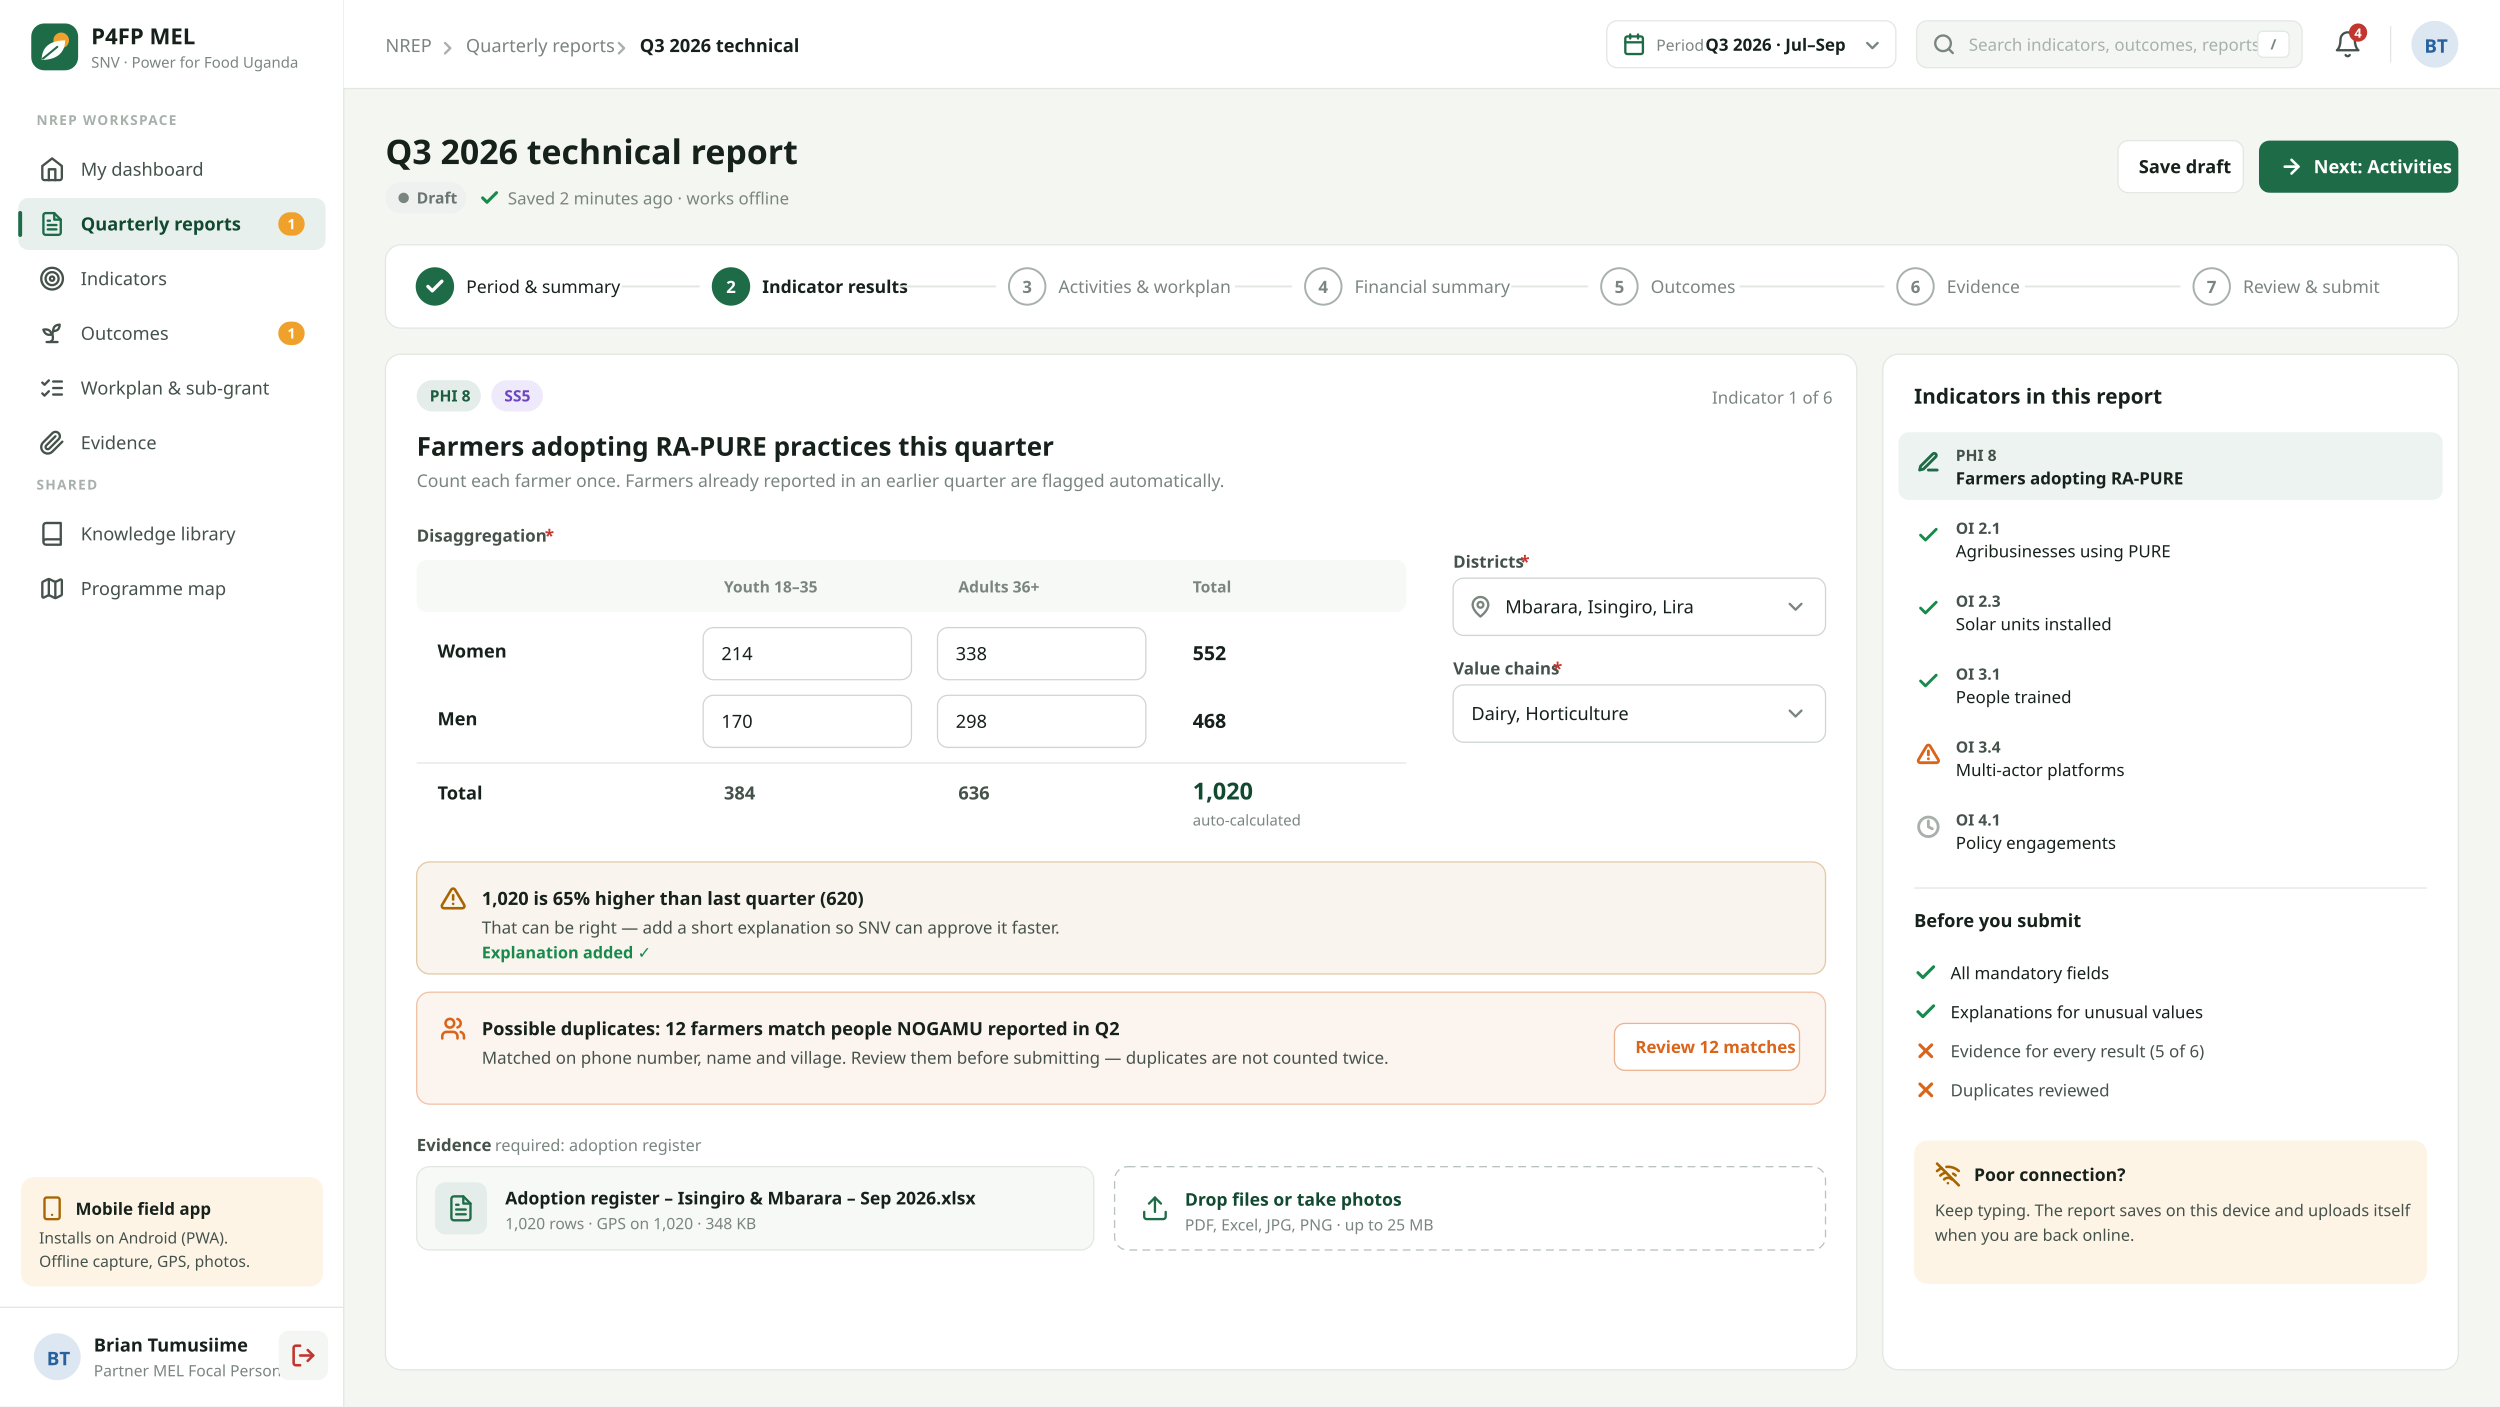
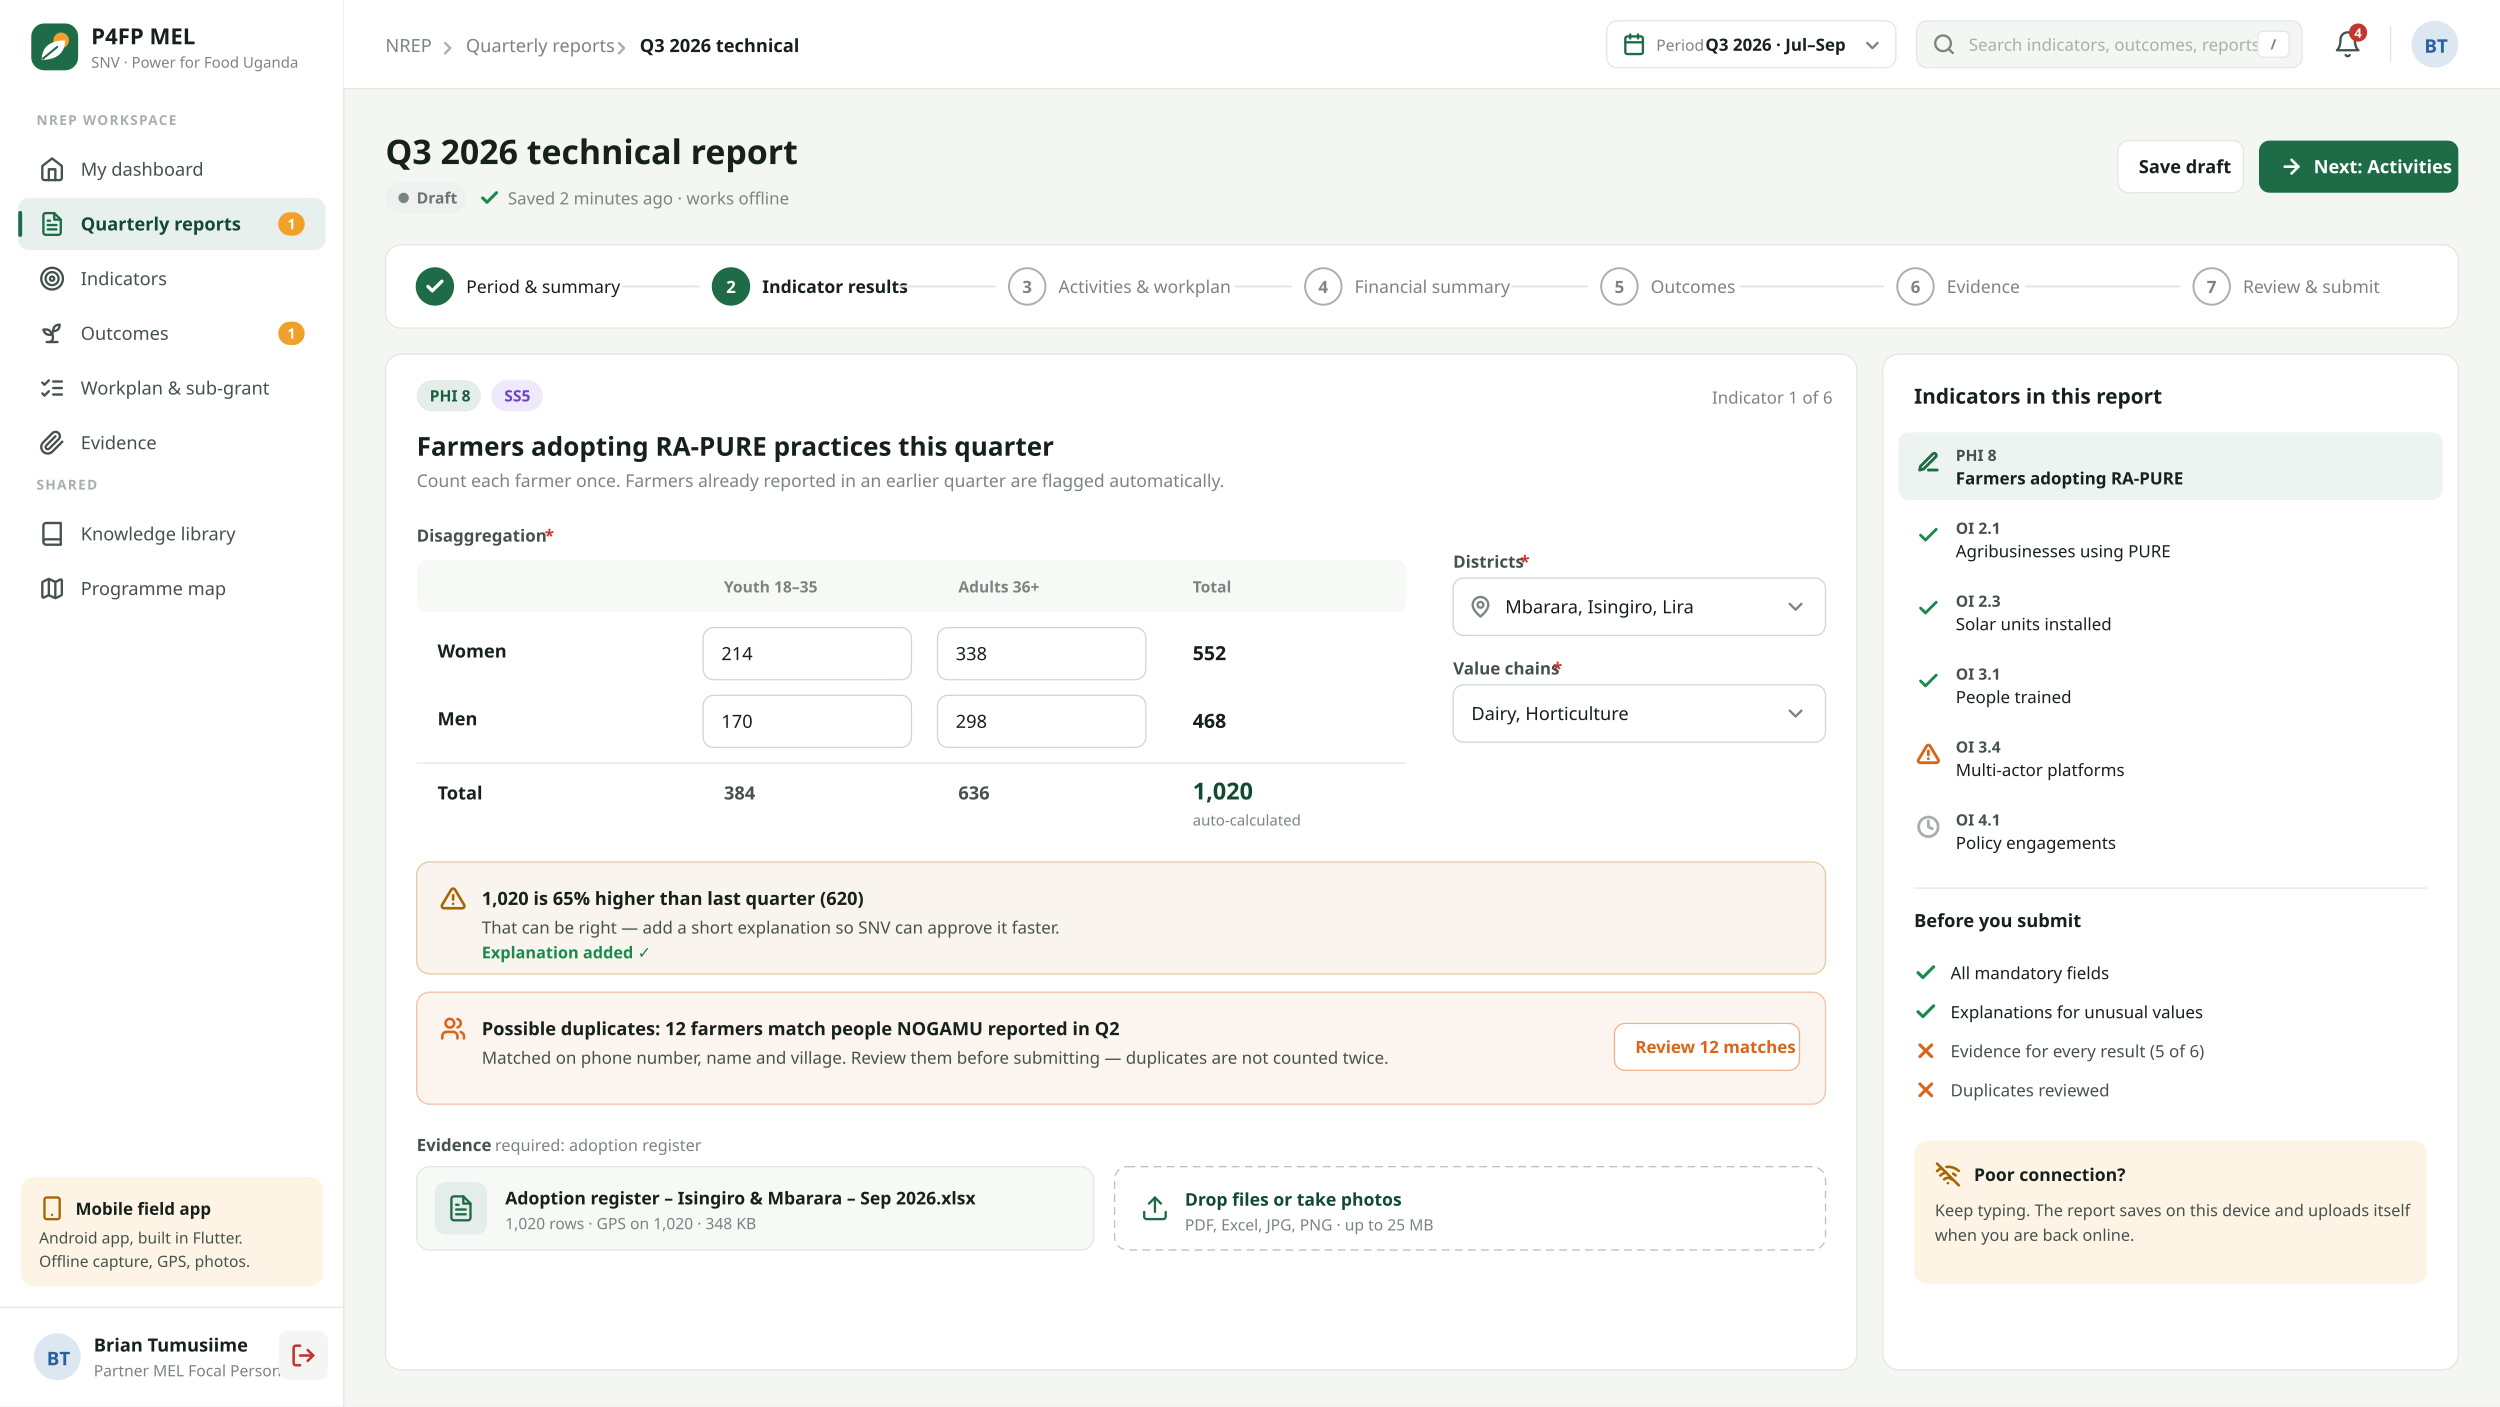
<svg xmlns="http://www.w3.org/2000/svg" width="1920" height="1080" viewBox="0 0 1920 1080">
  <rect id="page-background" x="0.0" y="0.0" width="1920.0" height="1080.0" fill="#F4F6F2" />
  <g id="sidebar">
    <rect id="sidebar-bg" x="0.0" y="0.0" width="264.0" height="1080.0" fill="#FFFFFF" />
    <line x1="264.0" y1="0.0" x2="264.0" y2="1080.0" stroke="#E2E7E2" stroke-width="1" />
    <g id="logo-mark">
      <rect x="24.0" y="18.0" width="36.0" height="36.0" rx="10.0" fill="#1E6B47" />
      <circle cx="47.0" cy="31.0" r="6.0" fill="#F0A12B" />
      <path d="M32.0 46.0 C32.0 35.0 40.0 31.0 50.0 31.0 C50.0 41.0 43.0 46.0 32.0 46.0 Z" fill="#FFFFFF" />
      <path d="M33.0 45.0 L44.0 36.0" fill="none" stroke="#1E6B47" stroke-width="1.6" stroke-linejoin="round" stroke-linecap="round" />
    </g>
    <text id="product-name" x="70.0" y="34.0" font-family="Segoe UI" font-size="17" font-weight="700" fill="#16211B">P4FP MEL</text>
    <text id="product-sub" x="70.0" y="52.0" font-family="Segoe UI" font-size="11.5" font-weight="400" fill="#7A857F">SNV · Power for Food Uganda</text>
    <text id="nav-group-NREP-WORKSPACE" x="28.0" y="96.0" font-family="Segoe UI" font-size="10.5" font-weight="600" fill="#A7B0AB" letter-spacing="1">NREP WORKSPACE</text>
    <g id="nav-My-dashboard">
      <g id="icon-home" transform="translate(30.0 120.0) scale(0.8333)">
        <path d="M3 9l9-7 9 7v11a2 2 0 0 1-2 2H5a2 2 0 0 1-2-2z" fill="none" stroke="#45524B" stroke-width="2.16" stroke-linecap="round" stroke-linejoin="round" />
        <path d="M9 22V12h6v10" fill="none" stroke="#45524B" stroke-width="2.16" stroke-linecap="round" stroke-linejoin="round" />
      </g>
      <text id="label" x="62.0" y="135.0" font-family="Segoe UI" font-size="14" font-weight="400" fill="#45524B">My dashboard</text>
    </g>
    <g id="nav-Quarterly-reports">
      <rect id="active-bg" x="14.0" y="152.0" width="236.0" height="40.0" rx="8" fill="#E8F0ED" />
      <rect id="active-bar" x="14.0" y="162.0" width="3.0" height="20.0" rx="1.5" fill="#1E6B47" />
      <g id="icon-file" transform="translate(30.0 162.0) scale(0.8333)">
        <path d="M14 2H6a2 2 0 0 0-2 2v16a2 2 0 0 0 2 2h12a2 2 0 0 0 2-2V8z" fill="none" stroke="#1E6B47" stroke-width="2.16" stroke-linecap="round" stroke-linejoin="round" />
        <path d="M14 2v6h6" fill="none" stroke="#1E6B47" stroke-width="2.16" stroke-linecap="round" stroke-linejoin="round" />
        <path d="M16 13H8" fill="none" stroke="#1E6B47" stroke-width="2.16" stroke-linecap="round" stroke-linejoin="round" />
        <path d="M16 17H8" fill="none" stroke="#1E6B47" stroke-width="2.16" stroke-linecap="round" stroke-linejoin="round" />
        <path d="M10 9H8" fill="none" stroke="#1E6B47" stroke-width="2.16" stroke-linecap="round" stroke-linejoin="round" />
      </g>
      <text id="label-2" x="62.0" y="177.0" font-family="Segoe UI" font-size="14" font-weight="600" fill="#124A31">Quarterly reports</text>
      <rect id="badge" x="213.7" y="163.0" width="20.3" height="18.0" rx="9" fill="#F0A12B" />
      <text id="badge-n" x="220.7" y="176.0" font-family="Segoe UI" font-size="11" font-weight="700" fill="#FFFFFF">1</text>
    </g>
    <g id="nav-Indicators">
      <g id="icon-target" transform="translate(30.0 204.0) scale(0.8333)">
        <path d="M12 2a10 10 0 1 0 0 20 10 10 0 1 0 0-20z" fill="none" stroke="#45524B" stroke-width="2.16" stroke-linecap="round" stroke-linejoin="round" />
        <path d="M12 6a6 6 0 1 0 0 12 6 6 0 1 0 0-12z" fill="none" stroke="#45524B" stroke-width="2.16" stroke-linecap="round" stroke-linejoin="round" />
        <path d="M12 10a2 2 0 1 0 0 4 2 2 0 1 0 0-4z" fill="none" stroke="#45524B" stroke-width="2.16" stroke-linecap="round" stroke-linejoin="round" />
      </g>
      <text id="label-3" x="62.0" y="219.0" font-family="Segoe UI" font-size="14" font-weight="400" fill="#45524B">Indicators</text>
    </g>
    <g id="nav-Outcomes">
      <g id="icon-sprout" transform="translate(30.0 246.0) scale(0.8333)">
        <path d="M7 20h10" fill="none" stroke="#45524B" stroke-width="2.16" stroke-linecap="round" stroke-linejoin="round" />
        <path d="M10 20c5.5-2.5.8-6.4 3-10" fill="none" stroke="#45524B" stroke-width="2.16" stroke-linecap="round" stroke-linejoin="round" />
        <path d="M9.5 9.4c1.1.8 1.8 2.2 2.3 3.7-2 .4-3.5.4-4.8-.3-1.2-.6-2.3-1.9-3-4.2 2.8-.5 4.4 0 5.5.8z" fill="none" stroke="#45524B" stroke-width="2.16" stroke-linecap="round" stroke-linejoin="round" />
        <path d="M14.1 6a7 7 0 0 0-1.1 4c1.9-.1 3.3-.6 4.3-1.4 1-1 1.6-2.3 1.7-4.6-2.7.1-4 1-4.9 2z" fill="none" stroke="#45524B" stroke-width="2.16" stroke-linecap="round" stroke-linejoin="round" />
      </g>
      <text id="label-4" x="62.0" y="261.0" font-family="Segoe UI" font-size="14" font-weight="400" fill="#45524B">Outcomes</text>
      <rect id="badge-2" x="213.7" y="247.0" width="20.3" height="18.0" rx="9" fill="#F0A12B" />
      <text id="badge-n-2" x="220.7" y="260.0" font-family="Segoe UI" font-size="11" font-weight="700" fill="#FFFFFF">1</text>
    </g>
    <g id="nav-Workplan-sub-grant">
      <g id="icon-listcheck" transform="translate(30.0 288.0) scale(0.8333)">
        <path d="M3 17l2 2 4-4" fill="none" stroke="#45524B" stroke-width="2.16" stroke-linecap="round" stroke-linejoin="round" />
        <path d="M3 7l2 2 4-4" fill="none" stroke="#45524B" stroke-width="2.16" stroke-linecap="round" stroke-linejoin="round" />
        <path d="M13 6h8" fill="none" stroke="#45524B" stroke-width="2.16" stroke-linecap="round" stroke-linejoin="round" />
        <path d="M13 12h8" fill="none" stroke="#45524B" stroke-width="2.16" stroke-linecap="round" stroke-linejoin="round" />
        <path d="M13 18h8" fill="none" stroke="#45524B" stroke-width="2.16" stroke-linecap="round" stroke-linejoin="round" />
      </g>
      <text id="label-5" x="62.0" y="303.0" font-family="Segoe UI" font-size="14" font-weight="400" fill="#45524B">Workplan &amp; sub-grant</text>
    </g>
    <g id="nav-Evidence">
      <g id="icon-clip" transform="translate(30.0 330.0) scale(0.8333)">
        <path d="M21.44 11.05l-9.19 9.19a6 6 0 0 1-8.49-8.49l8.57-8.57A4 4 0 1 1 18 8.84l-8.59 8.57a2 2 0 0 1-2.83-2.83l8.49-8.48" fill="none" stroke="#45524B" stroke-width="2.16" stroke-linecap="round" stroke-linejoin="round" />
      </g>
      <text id="label-6" x="62.0" y="345.0" font-family="Segoe UI" font-size="14" font-weight="400" fill="#45524B">Evidence</text>
    </g>
    <text id="nav-group-SHARED" x="28.0" y="376.0" font-family="Segoe UI" font-size="10.5" font-weight="600" fill="#A7B0AB" letter-spacing="1">SHARED</text>
    <g id="nav-Knowledge-library">
      <g id="icon-book" transform="translate(30.0 400.0) scale(0.8333)">
        <path d="M4 19.5v-15A2.5 2.5 0 0 1 6.5 2H20v20H6.5a2.5 2.5 0 0 1 0-5H20" fill="none" stroke="#45524B" stroke-width="2.16" stroke-linecap="round" stroke-linejoin="round" />
      </g>
      <text id="label-7" x="62.0" y="415.0" font-family="Segoe UI" font-size="14" font-weight="400" fill="#45524B">Knowledge library</text>
    </g>
    <g id="nav-Programme-map">
      <g id="icon-map" transform="translate(30.0 442.0) scale(0.8333)">
        <path d="M14.1 5.55a2 2 0 0 0 1.8 0l3.65-1.83A1 1 0 0 1 21 4.62v12.76a1 1 0 0 1-.55.9l-4.55 2.27a2 2 0 0 1-1.8 0l-4.2-2.1a2 2 0 0 0-1.8 0l-3.65 1.83A1 1 0 0 1 3 19.38V6.62a1 1 0 0 1 .55-.9l4.55-2.27a2 2 0 0 1 1.8 0z" fill="none" stroke="#45524B" stroke-width="2.16" stroke-linecap="round" stroke-linejoin="round" />
        <path d="M15 5.76v15" fill="none" stroke="#45524B" stroke-width="2.16" stroke-linecap="round" stroke-linejoin="round" />
        <path d="M9 3.24v15" fill="none" stroke="#45524B" stroke-width="2.16" stroke-linecap="round" stroke-linejoin="round" />
      </g>
      <text id="label-8" x="62.0" y="457.0" font-family="Segoe UI" font-size="14" font-weight="400" fill="#45524B">Programme map</text>
    </g>
    <g id="sidebar-help-card">
      <rect x="16.0" y="904.0" width="232.0" height="84.0" rx="10" fill="#FDF4E6" />
      <g id="icon-phone" transform="translate(30.0 918.0) scale(0.8333)">
        <path d="M7 2h10a2 2 0 0 1 2 2v16a2 2 0 0 1-2 2H7a2 2 0 0 1-2-2V4a2 2 0 0 1 2-2z" fill="none" stroke="#A86400" stroke-width="2.16" stroke-linecap="round" stroke-linejoin="round" />
        <path d="M12 18h.01" fill="none" stroke="#A86400" stroke-width="2.16" stroke-linecap="round" stroke-linejoin="round" />
      </g>
      <text id="Mobile-field-app" x="58.0" y="933.0" font-family="Segoe UI" font-size="13" font-weight="600" fill="#16211B">Mobile field app</text>
-       <text id="Installs-on-Android-PWA" x="30.0" y="955.0" font-family="Segoe UI" font-size="12" font-weight="400" fill="#45524B">Installs on Android (PWA).</text>
+       <text id="Android-app-built-in-Flutte" x="30.0" y="955.0" font-family="Segoe UI" font-size="12" font-weight="400" fill="#45524B">Android app, built in Flutter.</text>
      <text id="Offline-capture-GPS-photos" x="30.0" y="973.0" font-family="Segoe UI" font-size="12" font-weight="400" fill="#45524B">Offline capture, GPS, photos.</text>
    </g>
    <g id="sidebar-user">
      <line x1="0.0" y1="1004.0" x2="264.0" y2="1004.0" stroke="#E2E7E2" stroke-width="1" />
      <g id="avatar-BT">
        <circle cx="44.0" cy="1042.0" r="18.0" fill="#DDE7F2" />
        <text id="BT" x="35.9" y="1048.5" font-family="Segoe UI" font-size="14.4" font-weight="600" fill="#27619E">BT</text>
      </g>
      <text id="Brian-Tumusiime" x="72.0" y="1038.0" font-family="Segoe UI" font-size="14" font-weight="600" fill="#16211B">Brian Tumusiime</text>
      <text id="Partner-MEL-Focal-Person" x="72.0" y="1057.0" font-family="Segoe UI" font-size="12" font-weight="400" fill="#7A857F">Partner MEL Focal Person</text>
      <rect id="sign-out-button" x="214.0" y="1022.0" width="38.0" height="38.0" rx="8" fill="#F4F6F3" />
      <g id="icon-logout" transform="translate(223.0 1031.0) scale(0.8333)">
        <path d="M9 21H5a2 2 0 0 1-2-2V5a2 2 0 0 1 2-2h4" fill="none" stroke="#C2362F" stroke-width="2.40" stroke-linecap="round" stroke-linejoin="round" />
        <path d="M16 17l5-5-5-5" fill="none" stroke="#C2362F" stroke-width="2.40" stroke-linecap="round" stroke-linejoin="round" />
        <path d="M21 12H9" fill="none" stroke="#C2362F" stroke-width="2.40" stroke-linecap="round" stroke-linejoin="round" />
      </g>
    </g>
  </g>
  <g id="top-bar">
    <rect id="top-bar-bg" x="264.0" y="0.0" width="1656.0" height="68.0" fill="#FFFFFF" />
    <line x1="264.0" y1="68.0" x2="1920.0" y2="68.0" stroke="#E2E7E2" stroke-width="1" />
    <text id="crumb-NREP" x="296.0" y="40.0" font-family="Segoe UI" font-size="14" font-weight="400" fill="#7A857F">NREP</text>
    <g id="icon-chevright" transform="translate(335.8 29.0) scale(0.6667)">
      <path d="M9 18l6-6-6-6" fill="none" stroke="#A7B0AB" stroke-width="2.70" stroke-linecap="round" stroke-linejoin="round" />
    </g>
    <text id="crumb-Quarterly-reports" x="357.8" y="40.0" font-family="Segoe UI" font-size="14" font-weight="400" fill="#7A857F">Quarterly reports</text>
    <g id="icon-chevright-2" transform="translate(469.3 29.0) scale(0.6667)">
      <path d="M9 18l6-6-6-6" fill="none" stroke="#A7B0AB" stroke-width="2.70" stroke-linecap="round" stroke-linejoin="round" />
    </g>
    <text id="crumb-Q3-2026-technical" x="491.3" y="40.0" font-family="Segoe UI" font-size="14" font-weight="600" fill="#16211B">Q3 2026 technical</text>
    <g id="avatar-BT-2">
      <circle cx="1870.0" cy="34.0" r="18.0" fill="#DDE7F2" />
      <text id="BT-2" x="1861.9" y="40.5" font-family="Segoe UI" font-size="14.4" font-weight="600" fill="#27619E">BT</text>
    </g>
    <line x1="1836.0" y1="20.0" x2="1836.0" y2="48.0" stroke="#E2E7E2" stroke-width="1" />
    <g id="notifications">
      <g id="icon-bell" transform="translate(1792.0 23.0) scale(0.9167)">
        <path d="M6 8a6 6 0 0 1 12 0c0 7 3 9 3 9H3s3-2 3-9" fill="none" stroke="#45524B" stroke-width="1.96" stroke-linecap="round" stroke-linejoin="round" />
        <path d="M10.3 21a1.94 1.94 0 0 0 3.4 0" fill="none" stroke="#45524B" stroke-width="1.96" stroke-linecap="round" stroke-linejoin="round" />
      </g>
      <circle cx="1811.0" cy="25.0" r="7.0" fill="#C2362F" />
      <text id="4" x="1808.1" y="29.0" font-family="Segoe UI" font-size="10" font-weight="700" fill="#FFFFFF">4</text>
    </g>
    <g id="search">
      <rect x="1472.0" y="16.0" width="296.0" height="36.0" rx="8" fill="#F4F6F3" stroke="#E2E7E2" stroke-width="1" />
      <g id="icon-search" transform="translate(1484.0 25.0) scale(0.75)">
        <path d="M11 3a8 8 0 1 0 0 16 8 8 0 1 0 0-16z" fill="none" stroke="#7A857F" stroke-width="2.40" stroke-linecap="round" stroke-linejoin="round" />
        <path d="M21 21l-4.3-4.3" fill="none" stroke="#7A857F" stroke-width="2.40" stroke-linecap="round" stroke-linejoin="round" />
      </g>
      <text id="Search-indicators-outcomes" x="1512.0" y="39.0" font-family="Segoe UI" font-size="13" font-weight="400" fill="#A7B0AB">Search indicators, outcomes, reports…</text>
      <rect x="1734.0" y="24.0" width="24.0" height="20.0" rx="4" fill="#FFFFFF" stroke="#E2E7E2" stroke-width="1" />
      <text id="layer" x="1743.7" y="38.0" font-family="Segoe UI" font-size="11" font-weight="600" fill="#7A857F">/</text>
    </g>
    <g id="period-selector">
      <rect x="1234.0" y="16.0" width="222.0" height="36.0" rx="8" fill="#FFFFFF" stroke="#E2E7E2" stroke-width="1" />
      <g id="icon-calendar" transform="translate(1246.0 25.0) scale(0.75)">
        <path d="M5 4h14a2 2 0 0 1 2 2v14a2 2 0 0 1-2 2H5a2 2 0 0 1-2-2V6a2 2 0 0 1 2-2z" fill="none" stroke="#1E6B47" stroke-width="2.40" stroke-linecap="round" stroke-linejoin="round" />
        <path d="M16 2v4" fill="none" stroke="#1E6B47" stroke-width="2.40" stroke-linecap="round" stroke-linejoin="round" />
        <path d="M8 2v4" fill="none" stroke="#1E6B47" stroke-width="2.40" stroke-linecap="round" stroke-linejoin="round" />
        <path d="M3 10h18" fill="none" stroke="#1E6B47" stroke-width="2.40" stroke-linecap="round" stroke-linejoin="round" />
      </g>
      <text id="Period" x="1272.0" y="39.0" font-family="Segoe UI" font-size="12" font-weight="400" fill="#7A857F">Period</text>
      <text id="Q3-2026-Jul-Sep" x="1309.7" y="39.0" font-family="Segoe UI" font-size="13" font-weight="600" fill="#16211B">Q3 2026 · Jul–Sep</text>
      <g id="icon-chevdown" transform="translate(1430.0 27.0) scale(0.6667)">
        <path d="M6 9l6 6 6-6" fill="none" stroke="#7A857F" stroke-width="2.70" stroke-linecap="round" stroke-linejoin="round" />
      </g>
    </g>
  </g>
  <g id="form-header">
    <text id="Q3-2026-technical-report" x="296.0" y="126.0" font-family="Segoe UI" font-size="26" font-weight="700" fill="#16211B">Q3 2026 technical report</text>
    <g id="chip-Draft">
      <rect x="296.0" y="140.0" width="62.0" height="24.0" rx="12.0" fill="#EFF0F0" />
      <circle cx="310.0" cy="152.0" r="4.0" fill="#7A857F" />
      <text id="Draft" x="320.0" y="156.3" font-family="Segoe UI" font-size="12" font-weight="600" fill="#6B7570">Draft</text>
    </g>
    <g id="icon-check" transform="translate(368.0 144.0) scale(0.6667)">
      <path d="M20 6L9 17l-5-5" fill="none" stroke="#178A4C" stroke-width="3.60" stroke-linecap="round" stroke-linejoin="round" />
    </g>
    <text id="Saved-2-minutes-ago-works" x="390.0" y="157.0" font-family="Segoe UI" font-size="13" font-weight="400" fill="#7A857F">Saved 2 minutes ago · works offline</text>
    <g id="button-Next-Activities">
      <rect x="1734.9" y="108.0" width="153.1" height="40.0" rx="8" fill="#1E6B47" />
      <g id="icon-arrowright" transform="translate(1750.9 119.0) scale(0.75)">
        <path d="M5 12h14" fill="none" stroke="#FFFFFF" stroke-width="2.67" stroke-linecap="round" stroke-linejoin="round" />
        <path d="M12 5l7 7-7 7" fill="none" stroke="#FFFFFF" stroke-width="2.67" stroke-linecap="round" stroke-linejoin="round" />
      </g>
      <text id="Next-Activities" x="1776.9" y="133.0" font-family="Segoe UI" font-size="14" font-weight="600" fill="#FFFFFF">Next: Activities</text>
    </g>
    <g id="button-Save-draft">
      <rect x="1626.6" y="108.0" width="96.3" height="40.0" rx="8" fill="#FFFFFF" stroke="#E2E7E2" stroke-width="1" />
      <text id="Save-draft" x="1642.6" y="133.0" font-family="Segoe UI" font-size="14" font-weight="600" fill="#16211B">Save draft</text>
    </g>
  </g>
  <g id="stepper">
    <rect x="296.0" y="188.0" width="1592.0" height="64.0" rx="12" fill="#FFFFFF" stroke="#E2E7E2" stroke-width="1" />
    <circle cx="334.0" cy="220.0" r="14.0" fill="#1E6B47" stroke="#1E6B47" stroke-width="1.5" />
    <g id="icon-check-2" transform="translate(326.0 212.0) scale(0.6667)">
      <path d="M20 6L9 17l-5-5" fill="none" stroke="#FFFFFF" stroke-width="3.90" stroke-linecap="round" stroke-linejoin="round" />
    </g>
    <text id="Period-summary" x="358.0" y="225.0" font-family="Segoe UI" font-size="13.5" font-weight="400" fill="#16211B">Period &amp; summary</text>
    <line x1="477.5" y1="220.0" x2="537.4" y2="220.0" stroke="#E2E7E2" stroke-width="1.5" />
    <circle cx="561.4" cy="220.0" r="14.0" fill="#1E6B47" stroke="#1E6B47" stroke-width="1.5" />
    <text id="2" x="557.7" y="225.0" font-family="Segoe UI" font-size="13" font-weight="700" fill="#FFFFFF">2</text>
    <text id="Indicator-results" x="585.4" y="225.0" font-family="Segoe UI" font-size="13.5" font-weight="600" fill="#16211B">Indicator results</text>
    <line x1="689.8" y1="220.0" x2="764.9" y2="220.0" stroke="#E2E7E2" stroke-width="1.5" />
    <circle cx="788.9" cy="220.0" r="14.0" fill="#FFFFFF" stroke="#A7B0AB" stroke-width="1.5" />
    <text id="3" x="785.1" y="225.0" font-family="Segoe UI" font-size="13" font-weight="700" fill="#7A857F">3</text>
    <text id="Activities-workplan" x="812.9" y="225.0" font-family="Segoe UI" font-size="13.5" font-weight="400" fill="#7A857F">Activities &amp; workplan</text>
    <line x1="948.4" y1="220.0" x2="992.3" y2="220.0" stroke="#E2E7E2" stroke-width="1.5" />
    <circle cx="1016.3" cy="220.0" r="14.0" fill="#FFFFFF" stroke="#A7B0AB" stroke-width="1.5" />
    <text id="4-2" x="1012.5" y="225.0" font-family="Segoe UI" font-size="13" font-weight="700" fill="#7A857F">4</text>
    <text id="Financial-summary" x="1040.3" y="225.0" font-family="Segoe UI" font-size="13.5" font-weight="400" fill="#7A857F">Financial summary</text>
    <line x1="1160.6" y1="220.0" x2="1219.7" y2="220.0" stroke="#E2E7E2" stroke-width="1.5" />
    <circle cx="1243.7" cy="220.0" r="14.0" fill="#FFFFFF" stroke="#A7B0AB" stroke-width="1.5" />
    <text id="5" x="1240.0" y="225.0" font-family="Segoe UI" font-size="13" font-weight="700" fill="#7A857F">5</text>
    <text id="Outcomes" x="1267.7" y="225.0" font-family="Segoe UI" font-size="13.5" font-weight="400" fill="#7A857F">Outcomes</text>
    <line x1="1335.9" y1="220.0" x2="1447.1" y2="220.0" stroke="#E2E7E2" stroke-width="1.5" />
    <circle cx="1471.1" cy="220.0" r="14.0" fill="#FFFFFF" stroke="#A7B0AB" stroke-width="1.5" />
    <text id="6" x="1467.4" y="225.0" font-family="Segoe UI" font-size="13" font-weight="700" fill="#7A857F">6</text>
    <text id="Evidence" x="1495.1" y="225.0" font-family="Segoe UI" font-size="13.5" font-weight="400" fill="#7A857F">Evidence</text>
    <line x1="1555.2" y1="220.0" x2="1674.6" y2="220.0" stroke="#E2E7E2" stroke-width="1.5" />
    <circle cx="1698.6" cy="220.0" r="14.0" fill="#FFFFFF" stroke="#A7B0AB" stroke-width="1.5" />
    <text id="7" x="1694.8" y="225.0" font-family="Segoe UI" font-size="13" font-weight="700" fill="#7A857F">7</text>
    <text id="Review-submit" x="1722.6" y="225.0" font-family="Segoe UI" font-size="13.5" font-weight="400" fill="#7A857F">Review &amp; submit</text>
  </g>
  <g id="indicator-entry">
    <rect id="bg" x="296.0" y="272.0" width="1130.0" height="780.0" rx="12" fill="#FFFFFF" stroke="#E2E7E2" stroke-width="1" />
    <g id="chip-PHI-8">
      <rect x="320.0" y="292.0" width="49.3" height="24.0" rx="12.0" fill="#E4EDE9" />
      <text id="PHI-8" x="330.0" y="308.3" font-family="Segoe UI" font-size="12" font-weight="600" fill="#1A5E3E">PHI 8</text>
    </g>
    <g id="chip-SS5">
      <rect x="377.3" y="292.0" width="39.7" height="24.0" rx="12.0" fill="#EFEAFB" />
      <text id="SS5" x="387.3" y="308.3" font-family="Segoe UI" font-size="12" font-weight="600" fill="#6D44C1">SS5</text>
    </g>
    <text id="Indicator-1-of-6" x="1314.8" y="310.0" font-family="Segoe UI" font-size="13" font-weight="400" fill="#7A857F">Indicator 1 of 6</text>
    <text id="Farmers-adopting-RA-PURE-pra" x="320.0" y="350.0" font-family="Segoe UI" font-size="20" font-weight="700" fill="#16211B">Farmers adopting RA-PURE practices this quarter</text>
    <text id="Count-each-farmer-once-Farm" x="320.0" y="374.0" font-family="Segoe UI" font-size="13.5" font-weight="400" fill="#7A857F">Count each farmer once. Farmers already reported in an earlier quarter are flagged automatically.</text>
    <text id="Disaggregation" x="320.0" y="416.0" font-family="Segoe UI" font-size="13" font-weight="600" fill="#45524B">Disaggregation</text>
    <text id="layer-2" x="418.4" y="416.0" font-family="Segoe UI" font-size="13" font-weight="600" fill="#C2362F">*</text>
    <rect x="320.0" y="430.0" width="760.0" height="40.0" rx="8" fill="#F7F9F6" />
    <text x="336.0" y="455.0" font-family="Segoe UI" font-size="12" font-weight="600" fill="#7A857F" />
    <text id="Youth-18-35" x="556.0" y="455.0" font-family="Segoe UI" font-size="12" font-weight="600" fill="#7A857F">Youth 18–35</text>
    <text id="Adults-36" x="736.0" y="455.0" font-family="Segoe UI" font-size="12" font-weight="600" fill="#7A857F">Adults 36+</text>
    <text id="Total" x="916.0" y="455.0" font-family="Segoe UI" font-size="12" font-weight="600" fill="#7A857F">Total</text>
    <text id="Women" x="336.0" y="505.0" font-family="Segoe UI" font-size="14" font-weight="600" fill="#16211B">Women</text>
    <rect x="540.0" y="482.0" width="160.0" height="40.0" rx="8" fill="#FFFFFF" stroke="#CFD6D1" stroke-width="1" />
    <text id="214" x="554.0" y="507.0" font-family="Segoe UI" font-size="14" font-weight="400" fill="#16211B">214</text>
    <rect x="720.0" y="482.0" width="160.0" height="40.0" rx="8" fill="#FFFFFF" stroke="#CFD6D1" stroke-width="1" />
    <text id="338" x="734.0" y="507.0" font-family="Segoe UI" font-size="14" font-weight="400" fill="#16211B">338</text>
    <text id="552" x="916.0" y="507.0" font-family="Segoe UI" font-size="15" font-weight="700" fill="#16211B">552</text>
    <text id="Men" x="336.0" y="557.0" font-family="Segoe UI" font-size="14" font-weight="600" fill="#16211B">Men</text>
    <rect x="540.0" y="534.0" width="160.0" height="40.0" rx="8" fill="#FFFFFF" stroke="#CFD6D1" stroke-width="1" />
    <text id="170" x="554.0" y="559.0" font-family="Segoe UI" font-size="14" font-weight="400" fill="#16211B">170</text>
    <rect x="720.0" y="534.0" width="160.0" height="40.0" rx="8" fill="#FFFFFF" stroke="#CFD6D1" stroke-width="1" />
    <text id="298" x="734.0" y="559.0" font-family="Segoe UI" font-size="14" font-weight="400" fill="#16211B">298</text>
    <text id="468" x="916.0" y="559.0" font-family="Segoe UI" font-size="15" font-weight="700" fill="#16211B">468</text>
    <line x1="320.0" y1="586.0" x2="1080.0" y2="586.0" stroke="#E2E7E2" stroke-width="1" />
    <text id="Total-2" x="336.0" y="614.0" font-family="Segoe UI" font-size="14" font-weight="700" fill="#16211B">Total</text>
    <text id="384" x="556.0" y="614.0" font-family="Segoe UI" font-size="14" font-weight="600" fill="#45524B">384</text>
    <text id="636" x="736.0" y="614.0" font-family="Segoe UI" font-size="14" font-weight="600" fill="#45524B">636</text>
    <text id="1-020" x="916.0" y="614.0" font-family="Segoe UI" font-size="18" font-weight="700" fill="#124A31">1,020</text>
    <text id="auto-calculated" x="916.0" y="634.0" font-family="Segoe UI" font-size="11.5" font-weight="400" fill="#7A857F">auto-calculated</text>
    <g id="field-Districts">
      <text id="label-9" x="1116.0" y="436.0" font-family="Segoe UI" font-size="13" font-weight="600" fill="#45524B">Districts</text>
      <text id="required" x="1167.6" y="436.0" font-family="Segoe UI" font-size="13" font-weight="600" fill="#C2362F">*</text>
      <rect id="input" x="1116.0" y="444.0" width="286.0" height="44.0" rx="8" fill="#FFFFFF" stroke="#CFD6D1" stroke-width="1" />
      <g id="icon-pin" transform="translate(1128.0 457.0) scale(0.75)">
        <path d="M20 10c0 6-8 12-8 12s-8-6-8-12a8 8 0 0 1 16 0z" fill="none" stroke="#7A857F" stroke-width="2.40" stroke-linecap="round" stroke-linejoin="round" />
        <path d="M12 7a3 3 0 1 0 0 6 3 3 0 1 0 0-6z" fill="none" stroke="#7A857F" stroke-width="2.40" stroke-linecap="round" stroke-linejoin="round" />
      </g>
      <text id="value" x="1156.0" y="471.0" font-family="Segoe UI" font-size="14" font-weight="400" fill="#16211B">Mbarara, Isingiro, Lira</text>
      <g id="icon-chevdown-2" transform="translate(1370.0 457.0) scale(0.75)">
        <path d="M6 9l6 6 6-6" fill="none" stroke="#7A857F" stroke-width="2.40" stroke-linecap="round" stroke-linejoin="round" />
      </g>
    </g>
    <g id="field-Value-chains">
      <text id="label-10" x="1116.0" y="518.0" font-family="Segoe UI" font-size="13" font-weight="600" fill="#45524B">Value chains</text>
      <text id="required-2" x="1192.7" y="518.0" font-family="Segoe UI" font-size="13" font-weight="600" fill="#C2362F">*</text>
      <rect id="input-2" x="1116.0" y="526.0" width="286.0" height="44.0" rx="8" fill="#FFFFFF" stroke="#CFD6D1" stroke-width="1" />
      <text id="value-2" x="1130.0" y="553.0" font-family="Segoe UI" font-size="14" font-weight="400" fill="#16211B">Dairy, Horticulture</text>
      <g id="icon-chevdown-3" transform="translate(1370.0 539.0) scale(0.75)">
        <path d="M6 9l6 6 6-6" fill="none" stroke="#7A857F" stroke-width="2.40" stroke-linecap="round" stroke-linejoin="round" />
      </g>
    </g>
    <g id="validation-messages">
      <rect x="320.0" y="662.0" width="1082.0" height="86.0" rx="10" fill="#F9F4ED" stroke="#E2C9A5" stroke-width="1" />
      <g id="icon-alert" transform="translate(338.0 680.0) scale(0.8333)">
        <path d="M10.29 3.86L1.82 18a2 2 0 0 0 1.71 3h16.94a2 2 0 0 0 1.71-3L13.71 3.86a2 2 0 0 0-3.42 0z" fill="none" stroke="#A86400" stroke-width="2.40" stroke-linecap="round" stroke-linejoin="round" />
        <path d="M12 9v4" fill="none" stroke="#A86400" stroke-width="2.40" stroke-linecap="round" stroke-linejoin="round" />
        <path d="M12 17h.01" fill="none" stroke="#A86400" stroke-width="2.40" stroke-linecap="round" stroke-linejoin="round" />
      </g>
      <text id="1-020-is-65-higher-than-las" x="370.0" y="695.0" font-family="Segoe UI" font-size="14" font-weight="600" fill="#16211B">1,020 is 65% higher than last quarter (620)</text>
      <text id="That-can-be-right-add-a-sh" x="370.0" y="717.0" font-family="Segoe UI" font-size="13" font-weight="400" fill="#45524B">That can be right — add a short explanation so SNV can approve it faster.</text>
      <text id="Explanation-added" x="370.0" y="736.0" font-family="Segoe UI" font-size="12.5" font-weight="600" fill="#178A4C">Explanation added ✓</text>
      <rect x="320.0" y="762.0" width="1082.0" height="86.0" rx="10" fill="#FCF4EF" stroke="#F0C1A4" stroke-width="1" />
      <g id="icon-users" transform="translate(338.0 780.0) scale(0.8333)">
        <path d="M16 21v-2a4 4 0 0 0-4-4H6a4 4 0 0 0-4 4v2" fill="none" stroke="#D9651B" stroke-width="2.40" stroke-linecap="round" stroke-linejoin="round" />
        <path d="M9 3a4 4 0 1 0 0 8 4 4 0 1 0 0-8z" fill="none" stroke="#D9651B" stroke-width="2.40" stroke-linecap="round" stroke-linejoin="round" />
        <path d="M22 21v-2a4 4 0 0 0-3-3.87" fill="none" stroke="#D9651B" stroke-width="2.40" stroke-linecap="round" stroke-linejoin="round" />
        <path d="M16 3.13a4 4 0 0 1 0 7.75" fill="none" stroke="#D9651B" stroke-width="2.40" stroke-linecap="round" stroke-linejoin="round" />
      </g>
      <text id="Possible-duplicates-12-farm" x="370.0" y="795.0" font-family="Segoe UI" font-size="14" font-weight="600" fill="#16211B">Possible duplicates: 12 farmers match people NOGAMU reported in Q2</text>
      <text id="Matched-on-phone-number-nam" x="370.0" y="817.0" font-family="Segoe UI" font-size="13" font-weight="400" fill="#45524B">Matched on phone number, name and village. Review them before submitting — duplicates are not counted twice.</text>
      <g id="button-Review-12-matches">
        <rect x="1239.9" y="786.0" width="142.1" height="36.0" rx="8" fill="#FFFFFF" stroke="#ECB28D" stroke-width="1" />
        <text id="Review-12-matches" x="1255.9" y="808.7" font-family="Segoe UI" font-size="13" font-weight="600" fill="#D9651B">Review 12 matches</text>
      </g>
    </g>
    <text id="Evidence-2" x="320.0" y="884.0" font-family="Segoe UI" font-size="13" font-weight="600" fill="#45524B">Evidence</text>
    <text id="required-adoption-register" x="380.1" y="884.0" font-family="Segoe UI" font-size="12.5" font-weight="400" fill="#7A857F">required: adoption register</text>
    <rect x="320.0" y="896.0" width="520.0" height="64.0" rx="10" fill="#F7F9F6" stroke="#E2E7E2" stroke-width="1" />
    <rect x="334.0" y="908.0" width="40.0" height="40.0" rx="8" fill="#E4EDE9" />
    <g id="icon-file-2" transform="translate(343.0 917.0) scale(0.9167)">
      <path d="M14 2H6a2 2 0 0 0-2 2v16a2 2 0 0 0 2 2h12a2 2 0 0 0 2-2V8z" fill="none" stroke="#1E6B47" stroke-width="1.96" stroke-linecap="round" stroke-linejoin="round" />
      <path d="M14 2v6h6" fill="none" stroke="#1E6B47" stroke-width="1.96" stroke-linecap="round" stroke-linejoin="round" />
      <path d="M16 13H8" fill="none" stroke="#1E6B47" stroke-width="1.96" stroke-linecap="round" stroke-linejoin="round" />
      <path d="M16 17H8" fill="none" stroke="#1E6B47" stroke-width="1.96" stroke-linecap="round" stroke-linejoin="round" />
      <path d="M10 9H8" fill="none" stroke="#1E6B47" stroke-width="1.96" stroke-linecap="round" stroke-linejoin="round" />
    </g>
    <text id="Adoption-register-Isingiro" x="388.0" y="925.0" font-family="Segoe UI" font-size="13.5" font-weight="600" fill="#16211B">Adoption register – Isingiro &amp; Mbarara – Sep 2026.xlsx</text>
    <text id="1-020-rows-GPS-on-1-020" x="388.0" y="944.0" font-family="Segoe UI" font-size="12" font-weight="400" fill="#7A857F">1,020 rows · GPS on 1,020 · 348 KB</text>
    <rect x="856.0" y="896.0" width="546.0" height="64.0" rx="10" fill="#FFFFFF" stroke="#B9C3BC" stroke-width="1" stroke-dasharray="6 4" />
    <g id="icon-upload" transform="translate(876.0 917.0) scale(0.9167)">
      <path d="M21 15v4a2 2 0 0 1-2 2H5a2 2 0 0 1-2-2v-4" fill="none" stroke="#1E6B47" stroke-width="1.96" stroke-linecap="round" stroke-linejoin="round" />
      <path d="M17 8l-5-5-5 5" fill="none" stroke="#1E6B47" stroke-width="1.96" stroke-linecap="round" stroke-linejoin="round" />
      <path d="M12 3v12" fill="none" stroke="#1E6B47" stroke-width="1.96" stroke-linecap="round" stroke-linejoin="round" />
    </g>
    <text id="Drop-files-or-take-photos" x="910.0" y="926.0" font-family="Segoe UI" font-size="13.5" font-weight="600" fill="#124A31">Drop files or take photos</text>
    <text id="PDF-Excel-JPG-PNG-up-to" x="910.0" y="945.0" font-family="Segoe UI" font-size="12" font-weight="400" fill="#7A857F">PDF, Excel, JPG, PNG · up to 25 MB</text>
  </g>
  <g id="report-checklist">
    <rect id="bg-2" x="1446.0" y="272.0" width="442.0" height="780.0" rx="12" fill="#FFFFFF" stroke="#E2E7E2" stroke-width="1" />
    <text id="Indicators-in-this-report" x="1470.0" y="310.0" font-family="Segoe UI" font-size="16" font-weight="600" fill="#16211B">Indicators in this report</text>
    <rect x="1458.0" y="332.0" width="418.0" height="52.0" rx="8" fill="#EDF3F0" />
    <g id="icon-edit" transform="translate(1472.0 346.0) scale(0.75)">
      <path d="M12 20h9" fill="none" stroke="#1E6B47" stroke-width="2.93" stroke-linecap="round" stroke-linejoin="round" />
      <path d="M16.5 3.5a2.12 2.12 0 0 1 3 3L7 19l-4 1 1-4z" fill="none" stroke="#1E6B47" stroke-width="2.93" stroke-linecap="round" stroke-linejoin="round" />
    </g>
    <text id="PHI-8-2" x="1502.0" y="354.0" font-family="Segoe UI" font-size="12" font-weight="700" fill="#45524B">PHI 8</text>
    <text id="Farmers-adopting-RA-PURE" x="1502.0" y="372.0" font-family="Segoe UI" font-size="13" font-weight="600" fill="#16211B">Farmers adopting RA-PURE</text>
    <g id="icon-check-3" transform="translate(1472.0 402.0) scale(0.75)">
      <path d="M20 6L9 17l-5-5" fill="none" stroke="#178A4C" stroke-width="2.93" stroke-linecap="round" stroke-linejoin="round" />
    </g>
    <text id="OI-2-1" x="1502.0" y="410.0" font-family="Segoe UI" font-size="12" font-weight="700" fill="#45524B">OI 2.1</text>
    <text id="Agribusinesses-using-PURE" x="1502.0" y="428.0" font-family="Segoe UI" font-size="13" font-weight="400" fill="#16211B">Agribusinesses using PURE</text>
    <g id="icon-check-4" transform="translate(1472.0 458.0) scale(0.75)">
      <path d="M20 6L9 17l-5-5" fill="none" stroke="#178A4C" stroke-width="2.93" stroke-linecap="round" stroke-linejoin="round" />
    </g>
    <text id="OI-2-3" x="1502.0" y="466.0" font-family="Segoe UI" font-size="12" font-weight="700" fill="#45524B">OI 2.3</text>
    <text id="Solar-units-installed" x="1502.0" y="484.0" font-family="Segoe UI" font-size="13" font-weight="400" fill="#16211B">Solar units installed</text>
    <g id="icon-check-5" transform="translate(1472.0 514.0) scale(0.75)">
      <path d="M20 6L9 17l-5-5" fill="none" stroke="#178A4C" stroke-width="2.93" stroke-linecap="round" stroke-linejoin="round" />
    </g>
    <text id="OI-3-1" x="1502.0" y="522.0" font-family="Segoe UI" font-size="12" font-weight="700" fill="#45524B">OI 3.1</text>
    <text id="People-trained" x="1502.0" y="540.0" font-family="Segoe UI" font-size="13" font-weight="400" fill="#16211B">People trained</text>
    <g id="icon-alert-2" transform="translate(1472.0 570.0) scale(0.75)">
      <path d="M10.29 3.86L1.82 18a2 2 0 0 0 1.71 3h16.94a2 2 0 0 0 1.71-3L13.71 3.86a2 2 0 0 0-3.42 0z" fill="none" stroke="#D9651B" stroke-width="2.93" stroke-linecap="round" stroke-linejoin="round" />
      <path d="M12 9v4" fill="none" stroke="#D9651B" stroke-width="2.93" stroke-linecap="round" stroke-linejoin="round" />
      <path d="M12 17h.01" fill="none" stroke="#D9651B" stroke-width="2.93" stroke-linecap="round" stroke-linejoin="round" />
    </g>
    <text id="OI-3-4" x="1502.0" y="578.0" font-family="Segoe UI" font-size="12" font-weight="700" fill="#45524B">OI 3.4</text>
    <text id="Multi-actor-platforms" x="1502.0" y="596.0" font-family="Segoe UI" font-size="13" font-weight="400" fill="#16211B">Multi-actor platforms</text>
    <g id="icon-clock" transform="translate(1472.0 626.0) scale(0.75)">
      <path d="M12 2a10 10 0 1 0 0 20 10 10 0 1 0 0-20z" fill="none" stroke="#A7B0AB" stroke-width="2.93" stroke-linecap="round" stroke-linejoin="round" />
      <path d="M12 6v6l4 2" fill="none" stroke="#A7B0AB" stroke-width="2.93" stroke-linecap="round" stroke-linejoin="round" />
    </g>
    <text id="OI-4-1" x="1502.0" y="634.0" font-family="Segoe UI" font-size="12" font-weight="700" fill="#45524B">OI 4.1</text>
    <text id="Policy-engagements" x="1502.0" y="652.0" font-family="Segoe UI" font-size="13" font-weight="400" fill="#16211B">Policy engagements</text>
    <line x1="1470.0" y1="682.0" x2="1864.0" y2="682.0" stroke="#E2E7E2" stroke-width="1" />
    <text id="Before-you-submit" x="1470.0" y="712.0" font-family="Segoe UI" font-size="14" font-weight="600" fill="#16211B">Before you submit</text>
    <g id="icon-check-6" transform="translate(1470.0 738.0) scale(0.75)">
      <path d="M20 6L9 17l-5-5" fill="none" stroke="#178A4C" stroke-width="3.20" stroke-linecap="round" stroke-linejoin="round" />
    </g>
    <text id="All-mandatory-fields" x="1498.0" y="752.0" font-family="Segoe UI" font-size="13" font-weight="400" fill="#16211B">All mandatory fields</text>
    <g id="icon-check-7" transform="translate(1470.0 768.0) scale(0.75)">
      <path d="M20 6L9 17l-5-5" fill="none" stroke="#178A4C" stroke-width="3.20" stroke-linecap="round" stroke-linejoin="round" />
    </g>
    <text id="Explanations-for-unusual-val" x="1498.0" y="782.0" font-family="Segoe UI" font-size="13" font-weight="400" fill="#16211B">Explanations for unusual values</text>
    <g id="icon-x" transform="translate(1470.0 798.0) scale(0.75)">
      <path d="M18 6L6 18" fill="none" stroke="#D9651B" stroke-width="3.20" stroke-linecap="round" stroke-linejoin="round" />
      <path d="M6 6l12 12" fill="none" stroke="#D9651B" stroke-width="3.20" stroke-linecap="round" stroke-linejoin="round" />
    </g>
    <text id="Evidence-for-every-result-5" x="1498.0" y="812.0" font-family="Segoe UI" font-size="13" font-weight="400" fill="#45524B">Evidence for every result (5 of 6)</text>
    <g id="icon-x-2" transform="translate(1470.0 828.0) scale(0.75)">
      <path d="M18 6L6 18" fill="none" stroke="#D9651B" stroke-width="3.20" stroke-linecap="round" stroke-linejoin="round" />
      <path d="M6 6l12 12" fill="none" stroke="#D9651B" stroke-width="3.20" stroke-linecap="round" stroke-linejoin="round" />
    </g>
    <text id="Duplicates-reviewed" x="1498.0" y="842.0" font-family="Segoe UI" font-size="13" font-weight="400" fill="#45524B">Duplicates reviewed</text>
    <rect x="1470.0" y="876.0" width="394.0" height="110.0" rx="10" fill="#FDF4E6" />
    <g id="icon-wifioff" transform="translate(1486.0 892.0) scale(0.8333)">
      <path d="M2 2l20 20" fill="none" stroke="#A86400" stroke-width="2.40" stroke-linecap="round" stroke-linejoin="round" />
      <path d="M8.5 16.5a5 5 0 0 1 7 0" fill="none" stroke="#A86400" stroke-width="2.40" stroke-linecap="round" stroke-linejoin="round" />
      <path d="M2 8.82a15 15 0 0 1 4.17-2.65" fill="none" stroke="#A86400" stroke-width="2.40" stroke-linecap="round" stroke-linejoin="round" />
      <path d="M10.66 5c4.01-.36 8.14.9 11.34 3.76" fill="none" stroke="#A86400" stroke-width="2.40" stroke-linecap="round" stroke-linejoin="round" />
      <path d="M16.85 11.25a10 10 0 0 1 2.22 1.68" fill="none" stroke="#A86400" stroke-width="2.40" stroke-linecap="round" stroke-linejoin="round" />
      <path d="M5 13a10 10 0 0 1 5.24-2.76" fill="none" stroke="#A86400" stroke-width="2.40" stroke-linecap="round" stroke-linejoin="round" />
      <path d="M12 20h.01" fill="none" stroke="#A86400" stroke-width="2.40" stroke-linecap="round" stroke-linejoin="round" />
    </g>
    <text id="Poor-connection" x="1516.0" y="907.0" font-family="Segoe UI" font-size="13.5" font-weight="600" fill="#16211B">Poor connection?</text>
    <g id="para-Keep-typing-The-rep">
      <text id="line" x="1486.0" y="934.0" font-family="Segoe UI" font-size="12.5" font-weight="400" fill="#45524B">Keep typing. The report saves on this device and uploads itself</text>
      <text id="line-2" x="1486.0" y="953.0" font-family="Segoe UI" font-size="12.5" font-weight="400" fill="#45524B">when you are back online.</text>
    </g>
  </g>
</svg>
